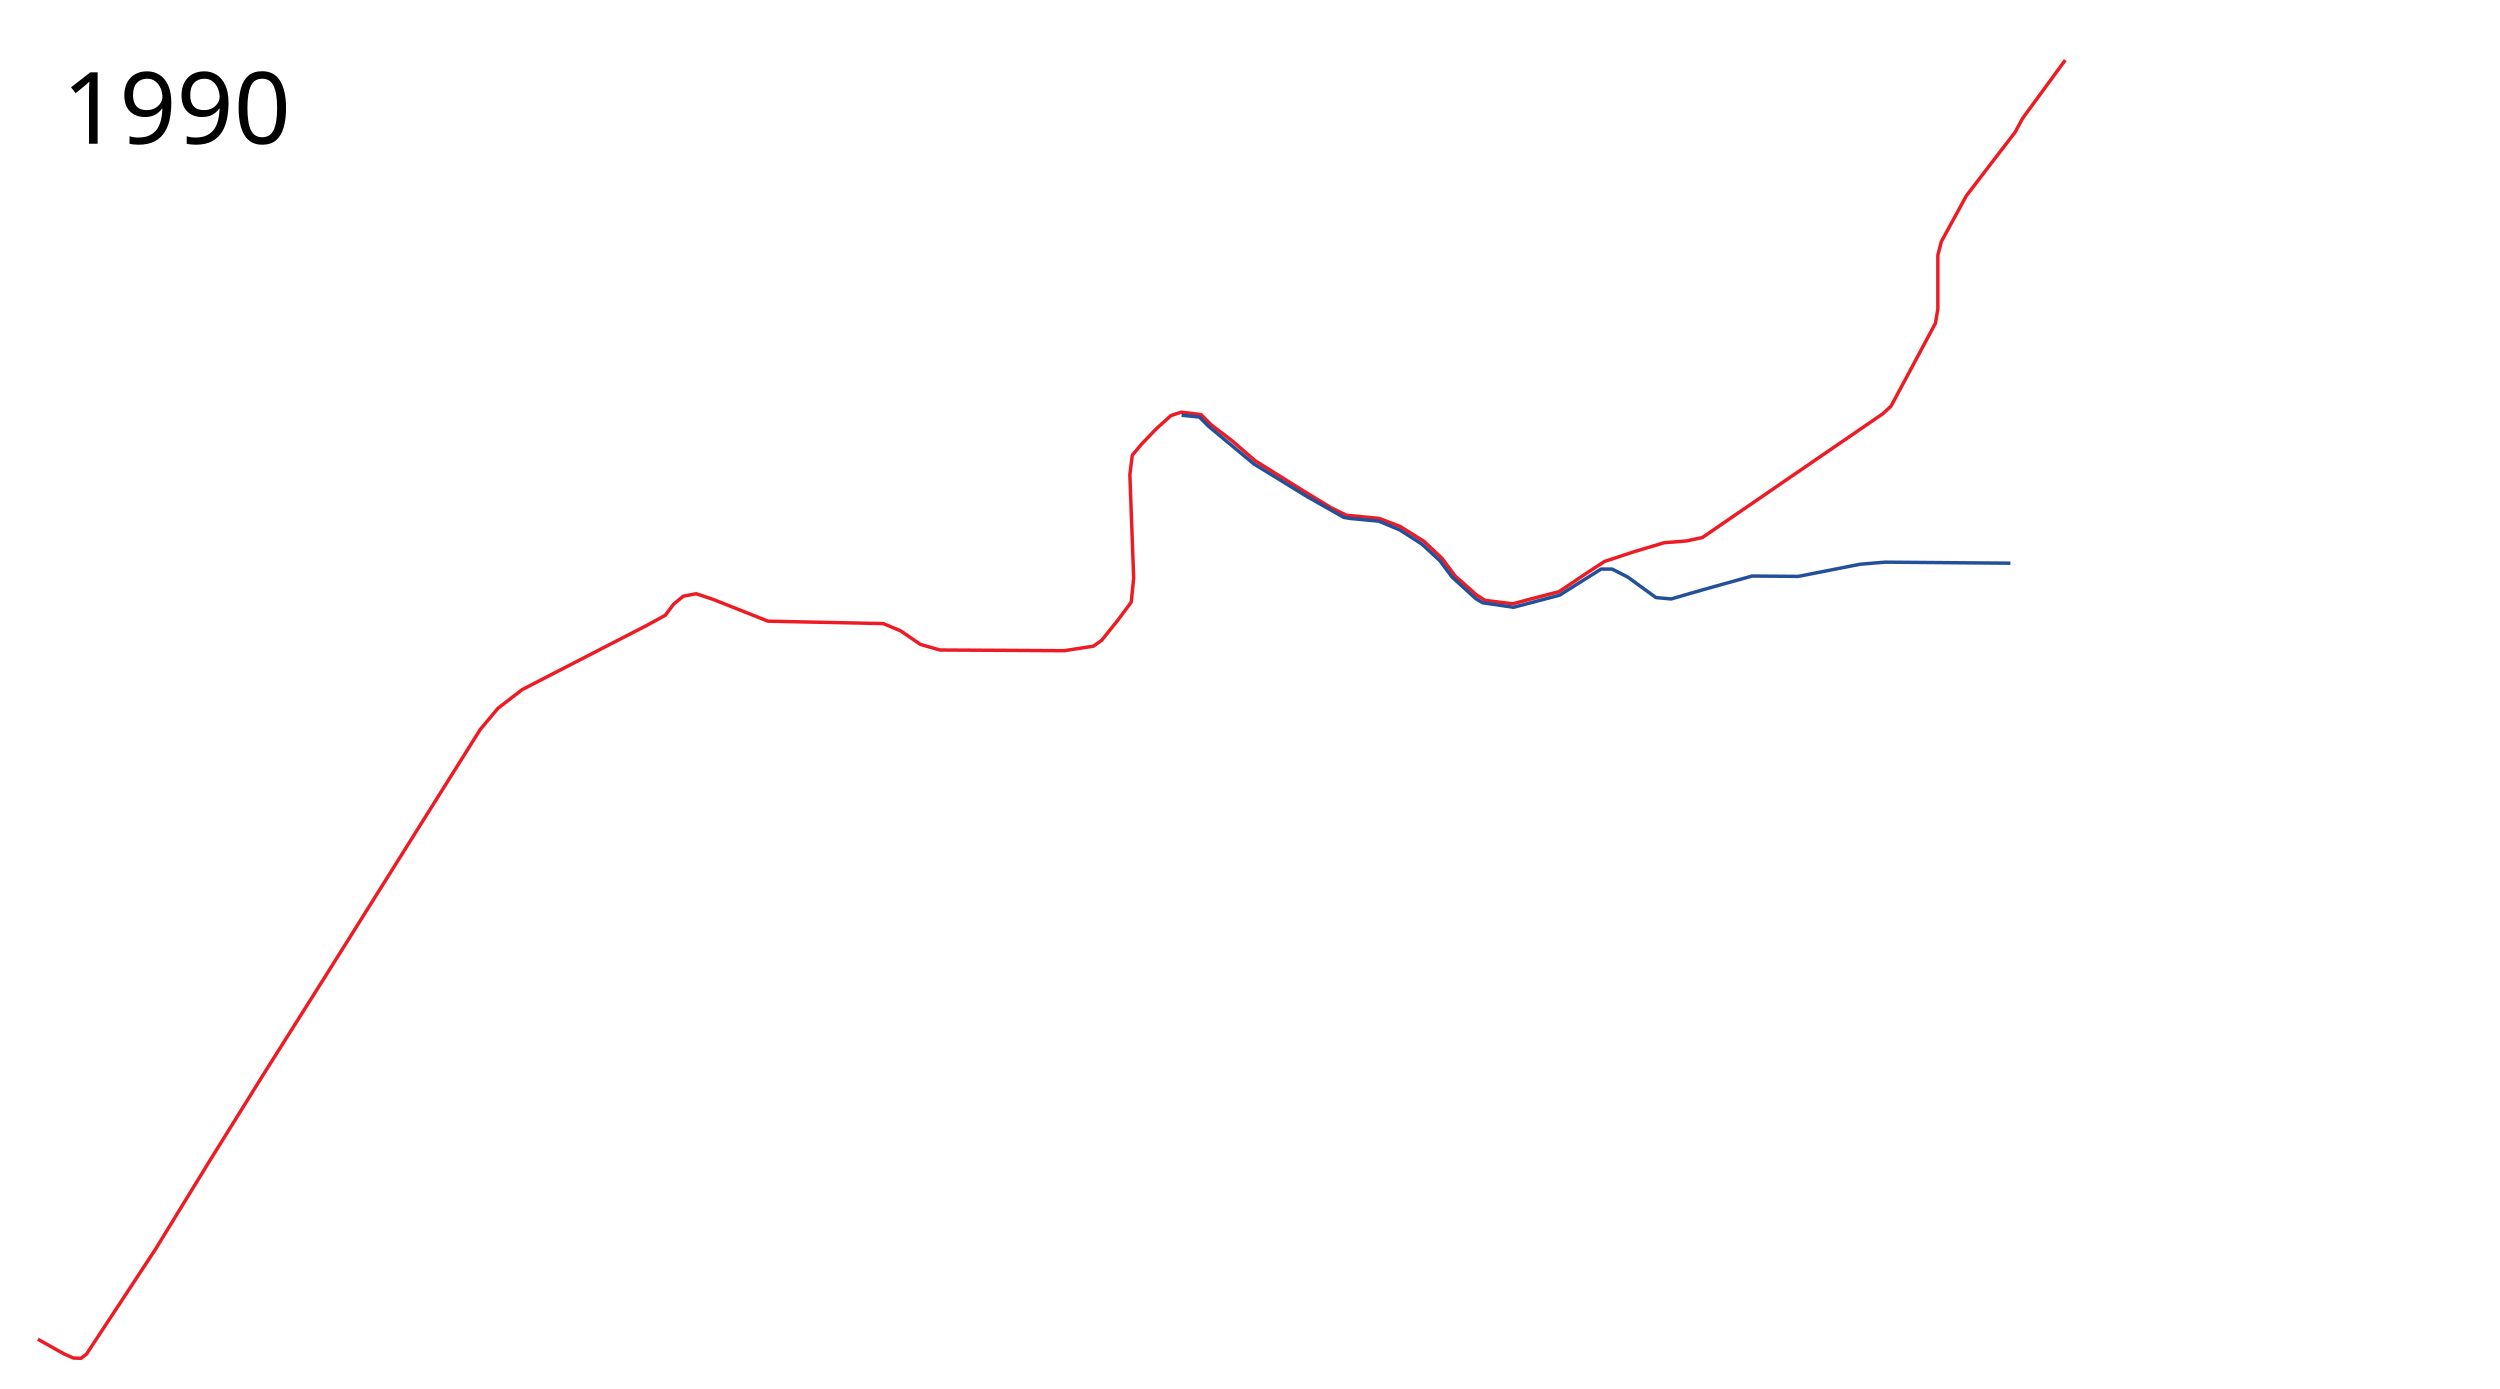
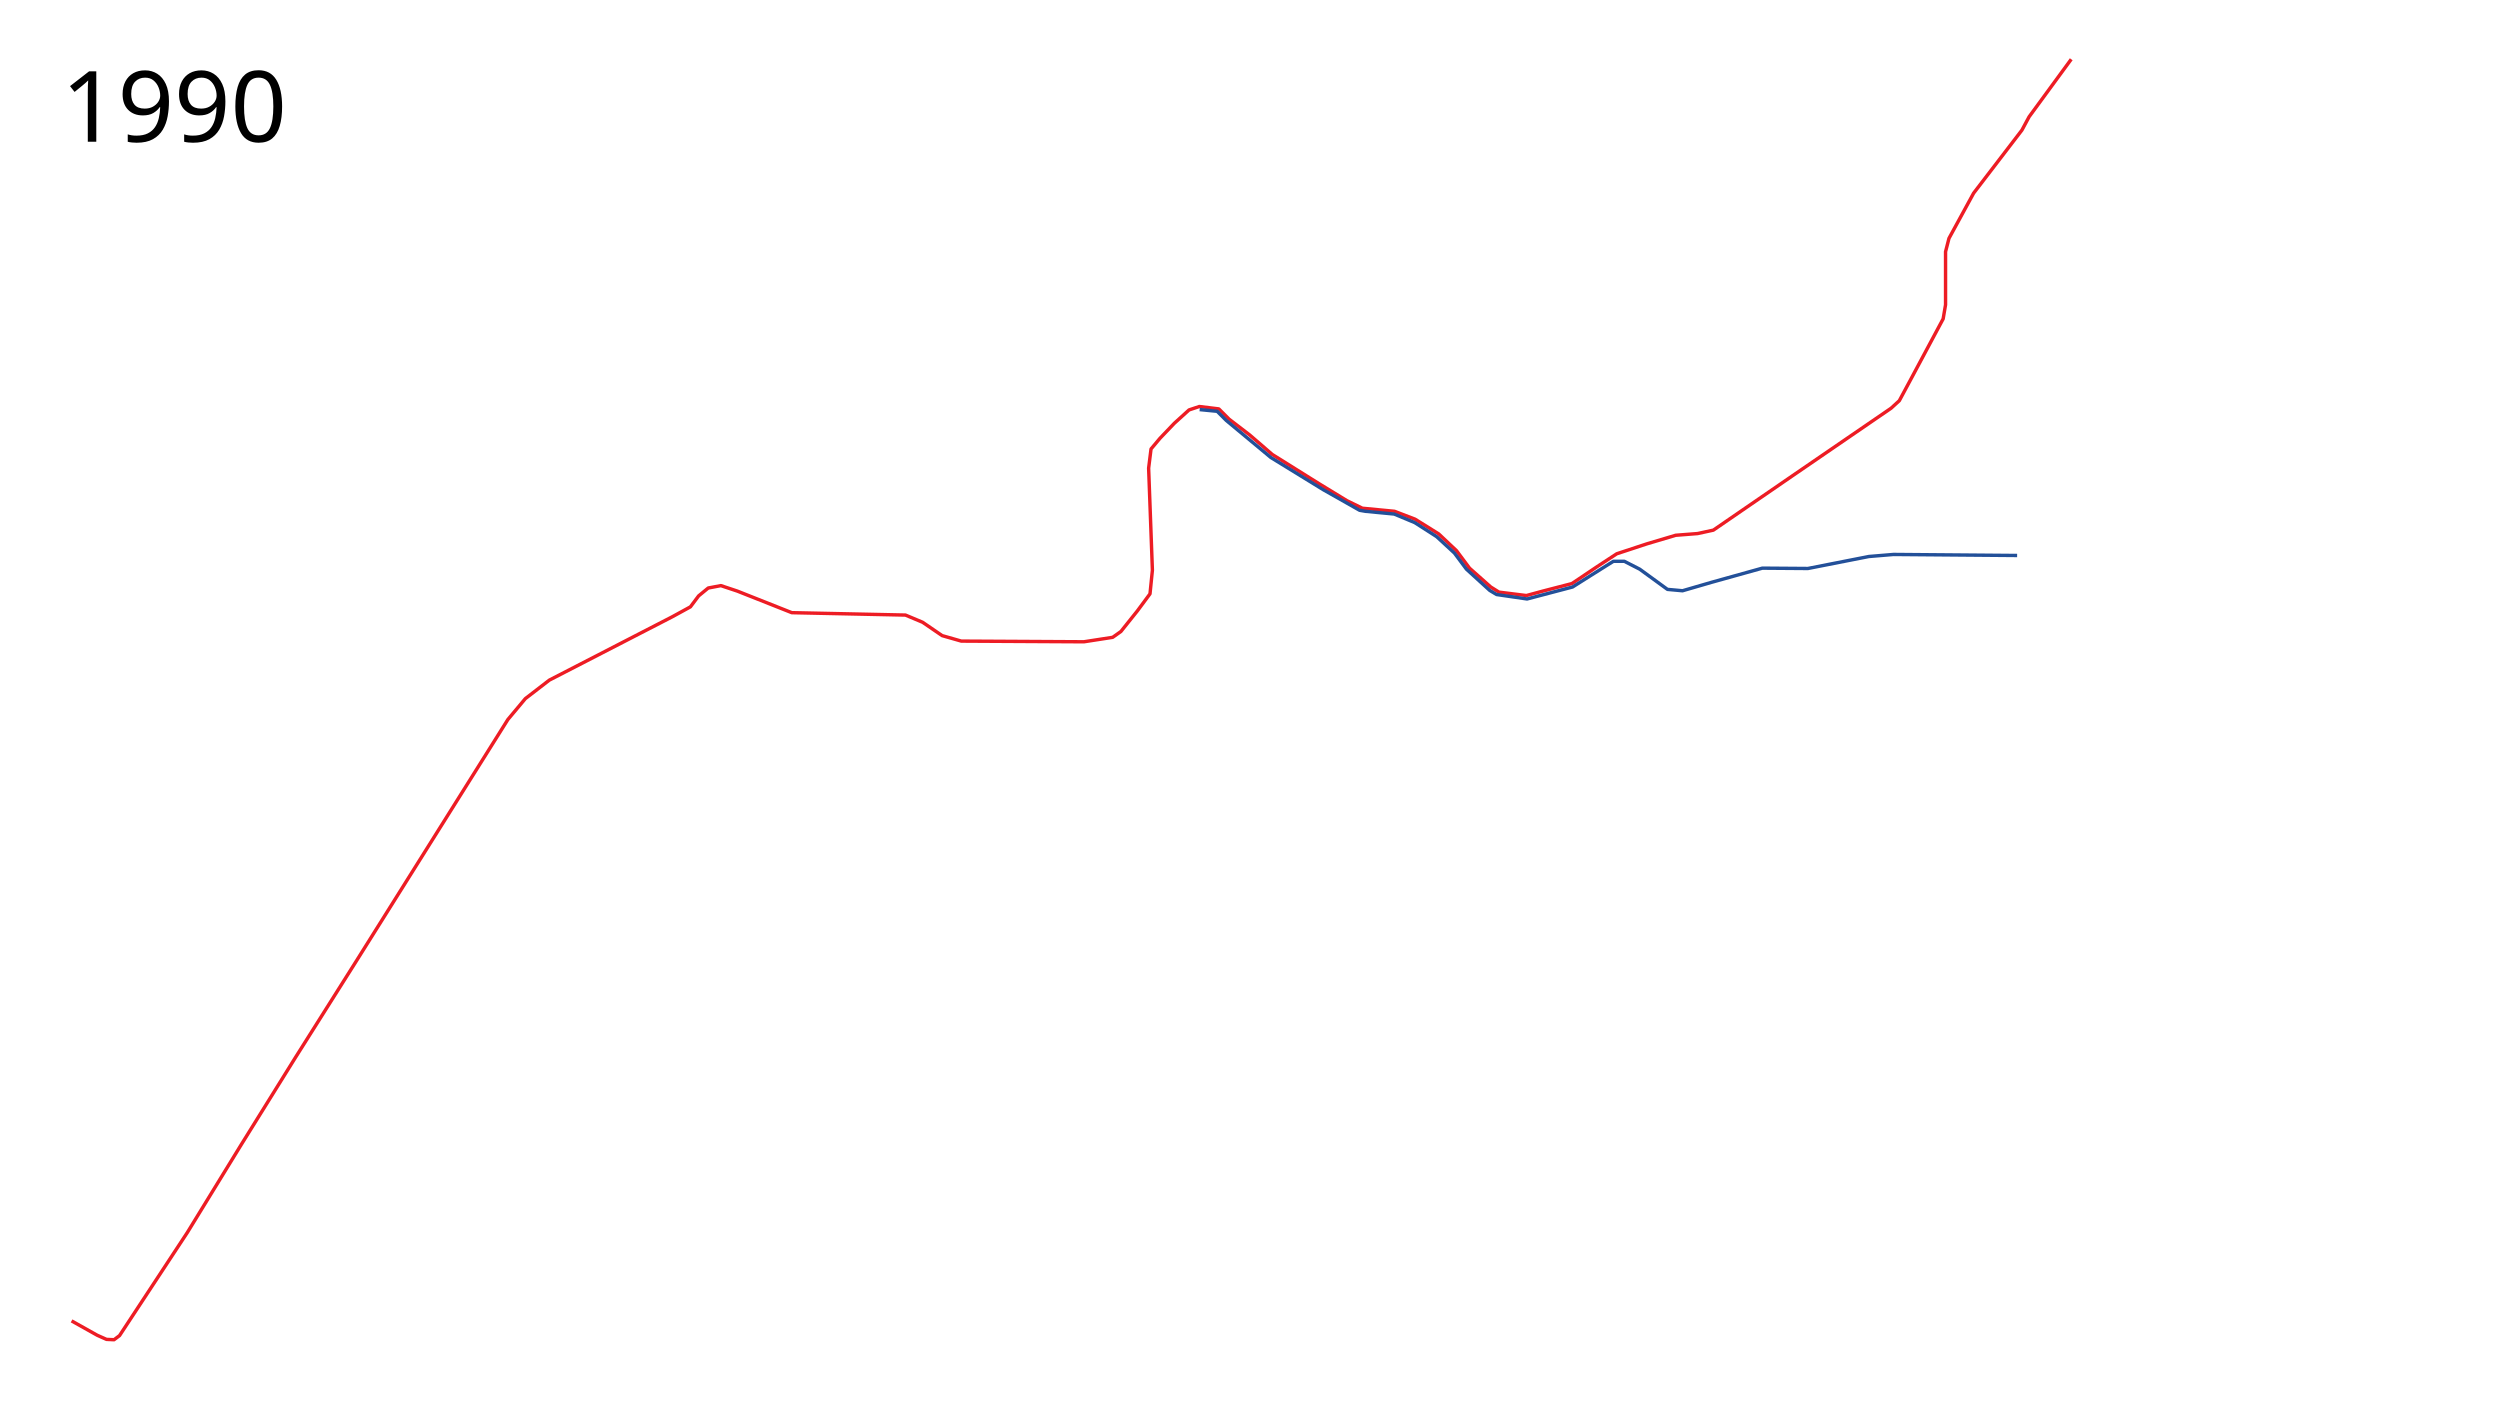
- <svg xmlns="http://www.w3.org/2000/svg" width="3600" height="2000">
+ <svg xmlns="http://www.w3.org/2000/svg" width="3650" height="2050" viewBox="-50, 0, 3650, 2050">
  <path d="M54.5 1928.5l37.5 21 13.5 6 11 .5 8-6 99-150.5 78.5-128 79-127 89-141 221.5-353L717 1020l35-27 179.5-92.5L958 886l12-16 14-11.5 18.5-3.5 24 8 79.5 31.5 166 3.5 25 10.5 28.5 19.5 28 8 179 1 42-6.5 12-8.5 24-30 18.5-25 3.5-34.5-5.5-149 3.5-28 13-15.5 21-22 21.5-19.5 15-5 28.5 3.5 15 15 30 23 33 28.5 68 42.5 41 25 22.5 11 47 4.5 30 11.5 34.5 21.5 26 24.5 19 25.5 31 27.5 12 7.5 40 5 24-6.5 42.5-11 39.5-26.5 26-17 44-14.5 42-12.5 32-2.5 23-5 115-79 144.5-99 12-11 18-33.5 46-86 3.5-20.5v-77.5l5-19.5 36-66 70.5-92 10.5-19.5 61.5-84" fill="none" stroke="#ed1c24" stroke-width="5" stroke-linejoin="round" />
  <path d="M2895 811l-180.5-1.5-36 3-89 17.5-66.5-.5-73.5 20.5-43 12.5-22-2L2344 831l-22.5-11.5h-16l-35 22L2246 857l-66.5 17.5-44.5-6.5-10-6-34-31-17.5-23.5-26-24-32-20.5-30-12.5-42-4-8.5-1.5-53-30-76.5-47-65-54-13.5-13.5-25.5-2.5" fill="none" stroke="#235099" stroke-width="5" stroke-linejoin="round" />
-   <text x="89.453" y="206.961" style="line-height:125%;-inkscape-font-specification:Sans" font-size="144px" font-weight="400" letter-spacing="0" word-spacing="0" font-family="Sans">
-     <tspan x="89.453" y="206.961">1990</tspan>
+   <text x="39.453" y="206.961" style="line-height:125%;-inkscape-font-specification:Sans" font-size="144px" font-weight="400" letter-spacing="0" word-spacing="0" font-family="Sans">
+     <tspan x="39.453" y="206.961">1990</tspan>
  </text>
</svg>
